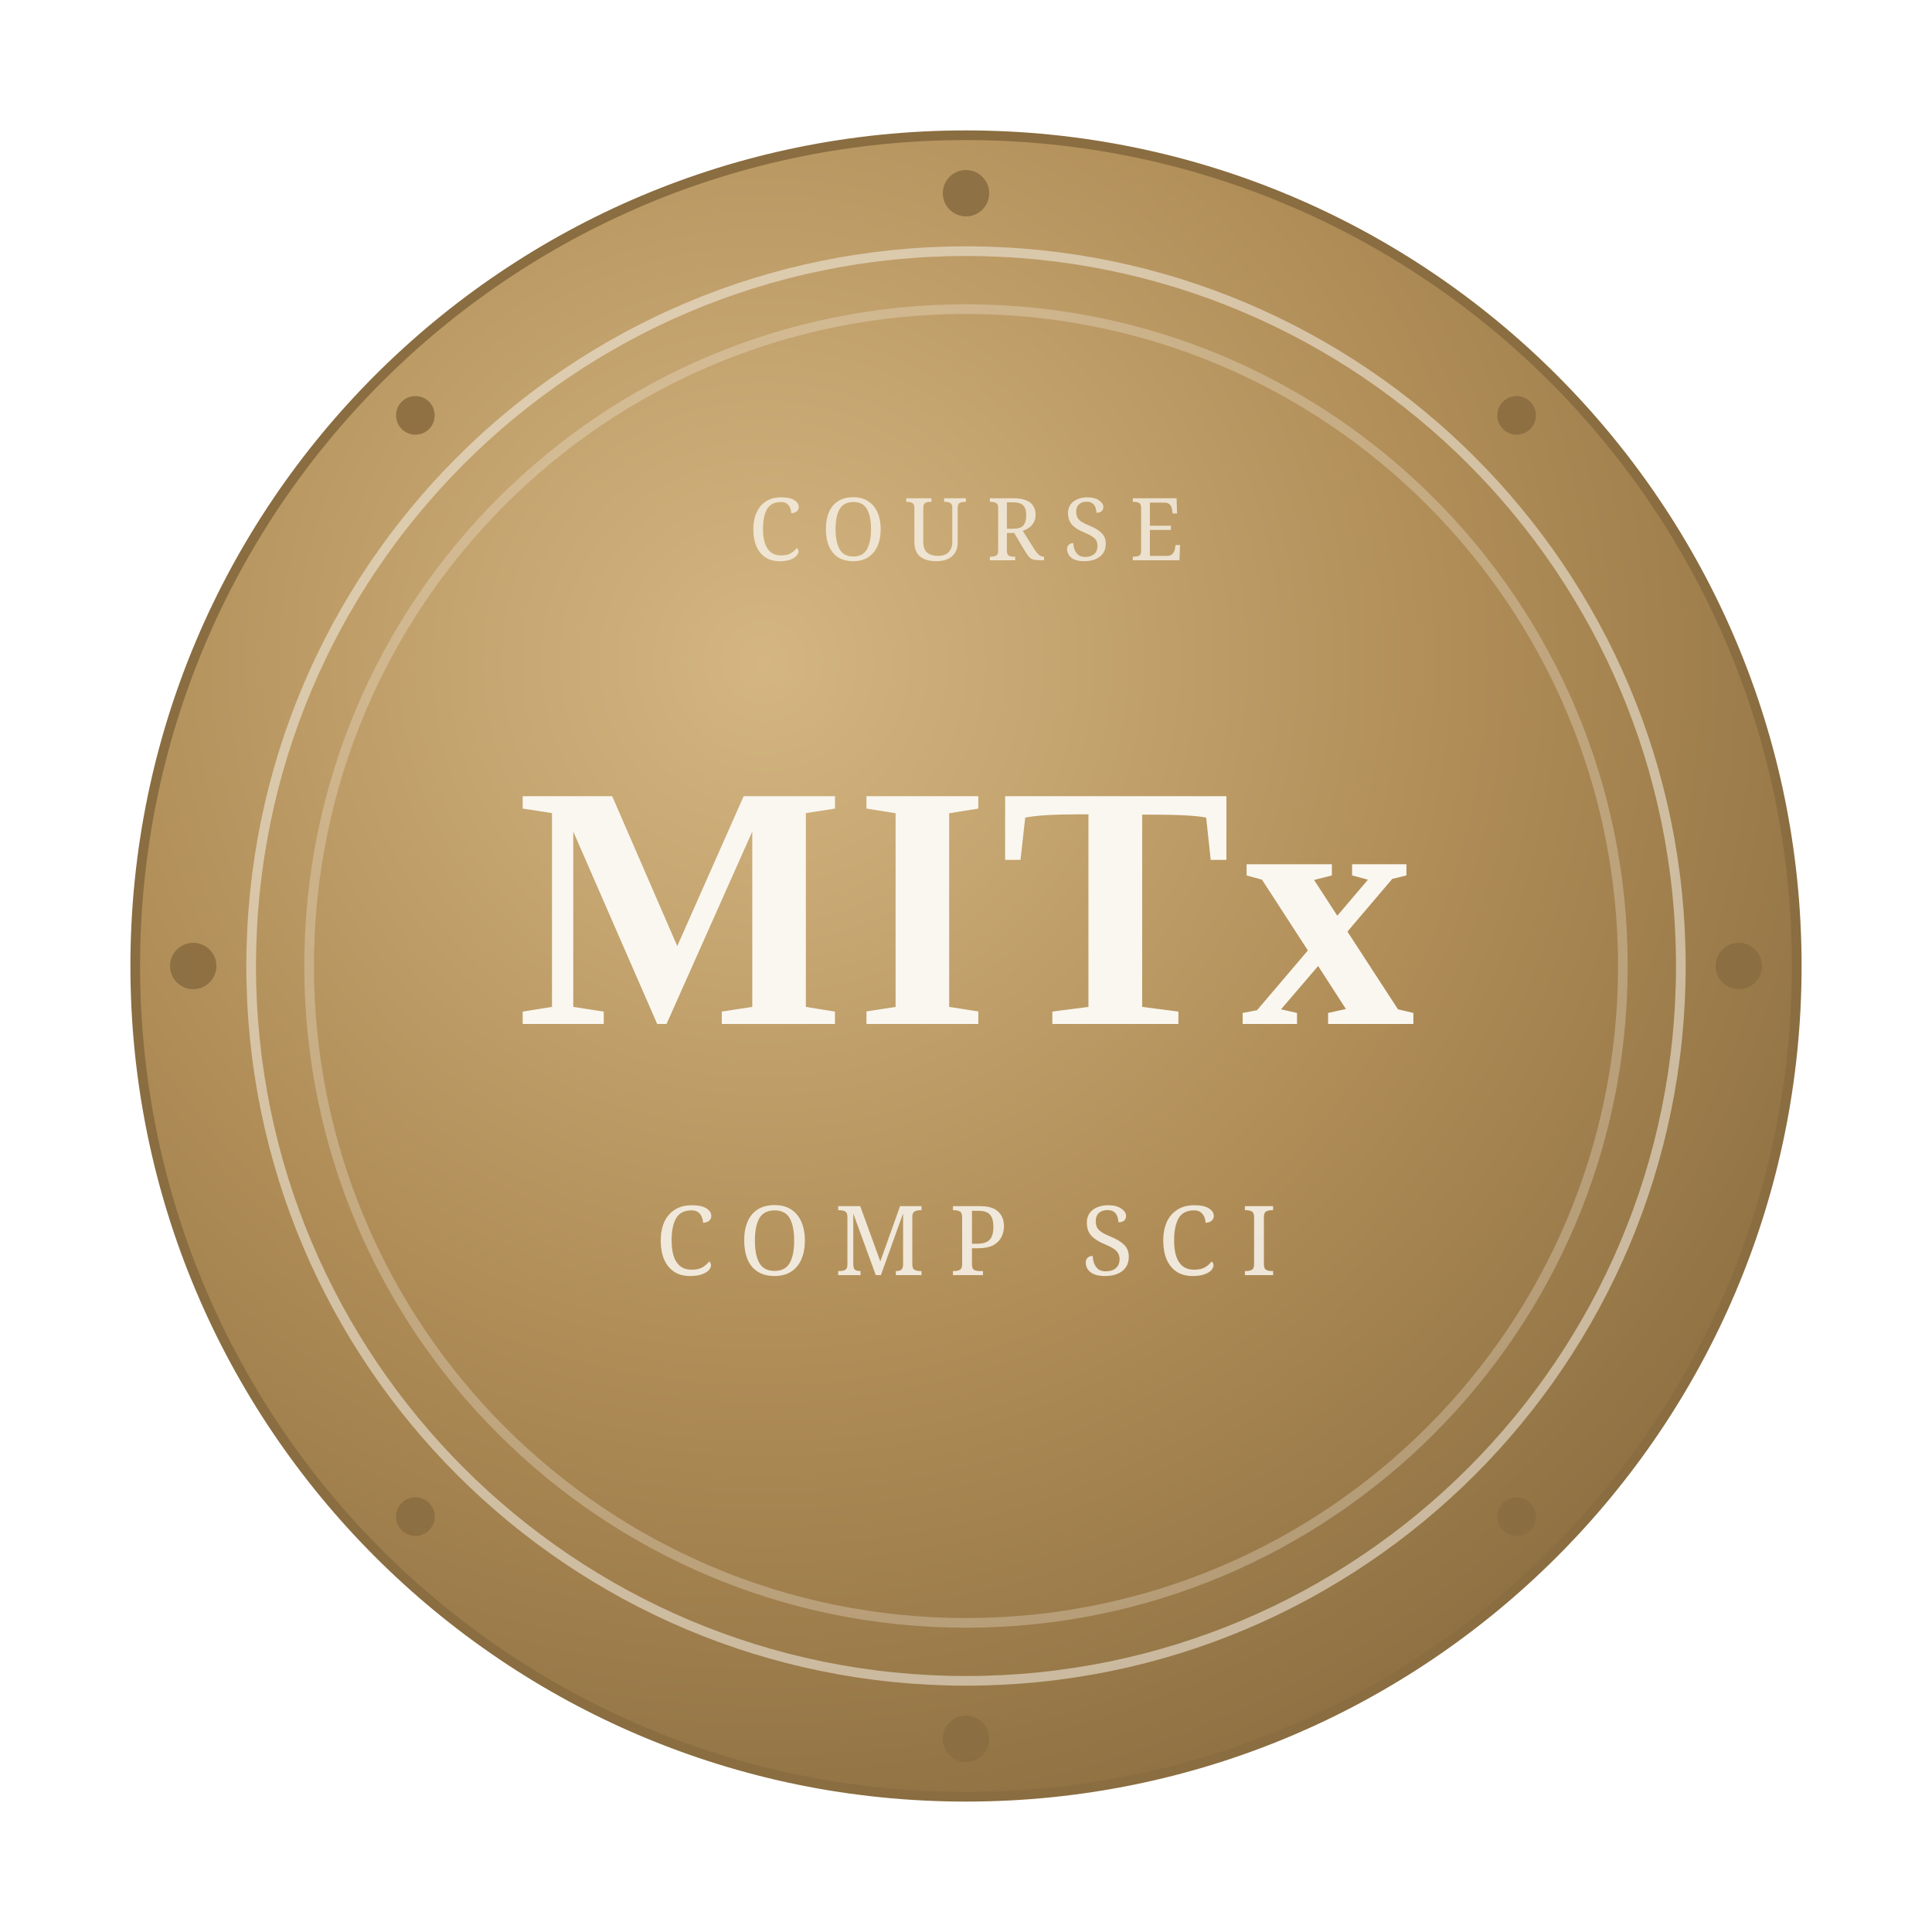
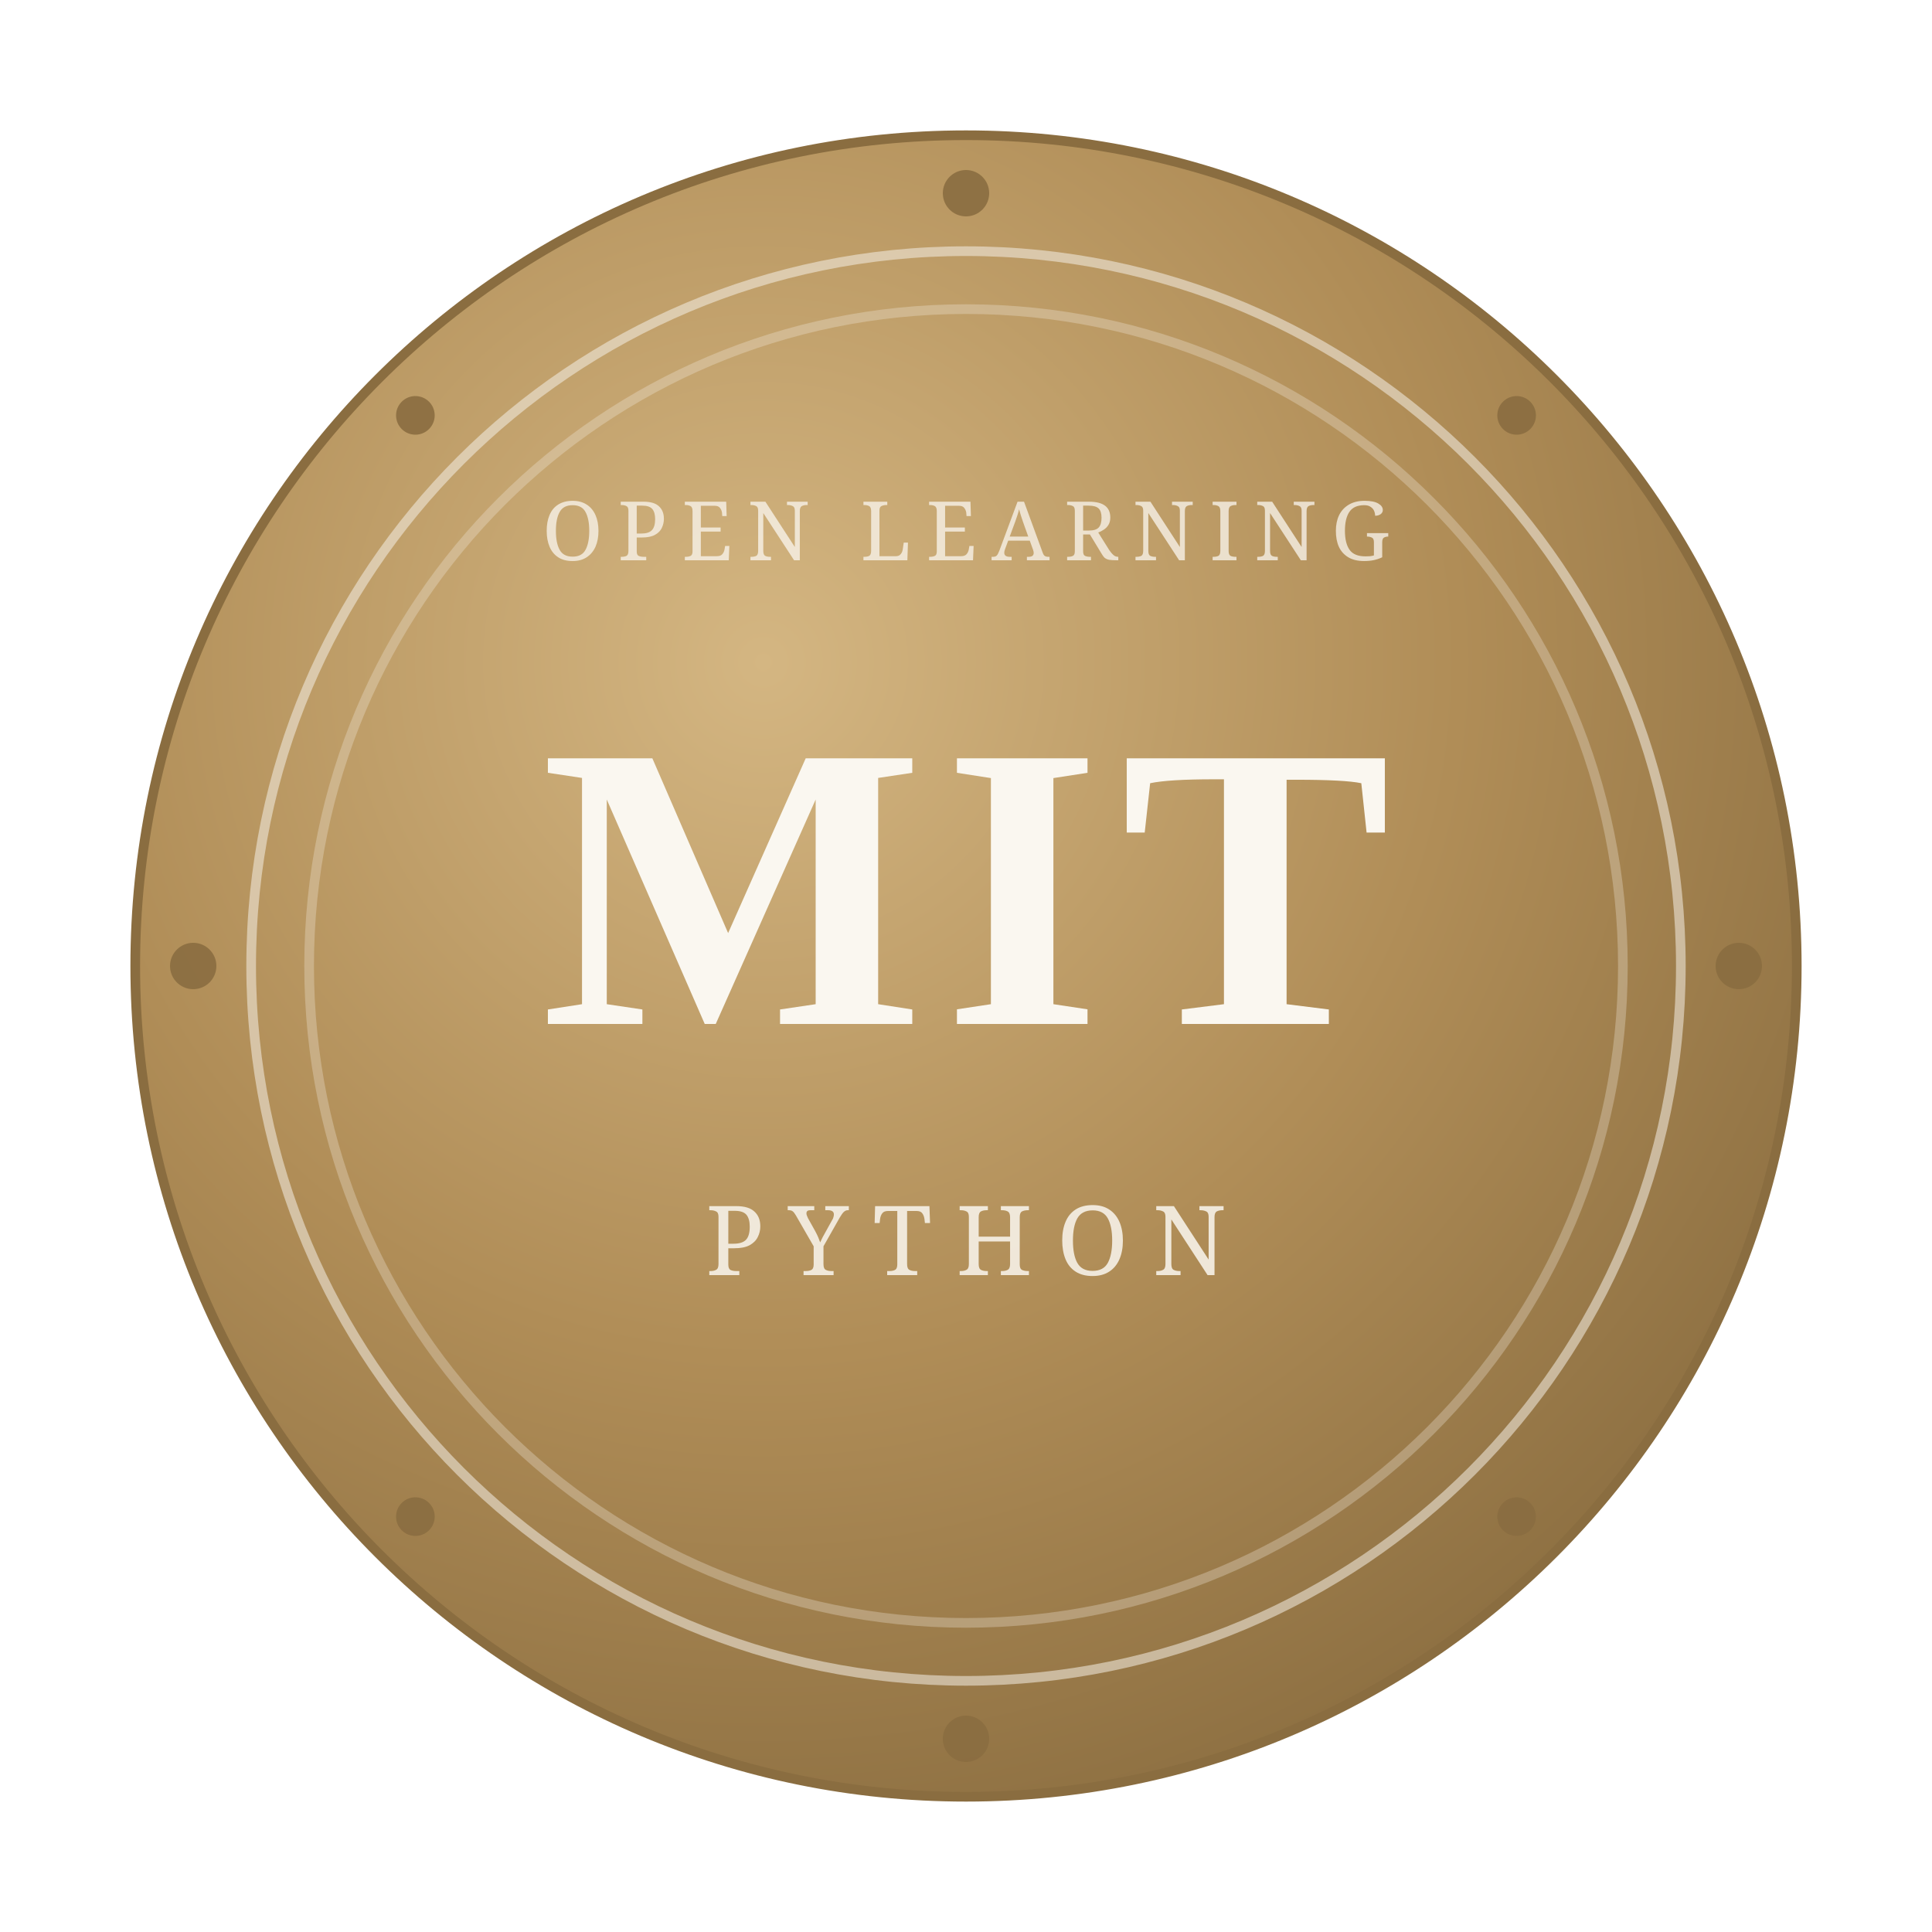
<svg xmlns="http://www.w3.org/2000/svg" viewBox="0 0 200 200" role="img" aria-label="MIT seal">
  <defs>
    <radialGradient id="g-mit" cx="38%" cy="32%" r="75%">
      <stop offset="0%" stop-color="#d4b682" />
      <stop offset="55%" stop-color="#b08d57" />
      <stop offset="100%" stop-color="#8a6d40" />
    </radialGradient>
  </defs>
  <g fill="none" stroke="#8a6d40" stroke-width="1">
    <circle cx="100" cy="100" r="86" fill="url(#g-mit)" />
    <circle cx="100" cy="100" r="74" stroke="#f3eee5" stroke-opacity="0.55" />
    <circle cx="100" cy="100" r="68" stroke="#f3eee5" stroke-opacity="0.3" />
  </g>
  <g fill="#8a6d40" opacity="0.9">
    <circle cx="100" cy="20" r="2.4" />
    <circle cx="180" cy="100" r="2.4" />
    <circle cx="100" cy="180" r="2.4" />
    <circle cx="20" cy="100" r="2.4" />
    <circle cx="43" cy="43" r="2" />
    <circle cx="157" cy="43" r="2" />
    <circle cx="157" cy="157" r="2" />
    <circle cx="43" cy="157" r="2" />
  </g>
-   <text x="100" y="106" text-anchor="middle" font-family="Georgia, 'Times New Roman', serif" font-size="36" font-weight="700" fill="#faf7f0" letter-spacing="1">MITx</text>
-   <text x="100" y="132" text-anchor="middle" font-family="Georgia, serif" font-size="10" fill="#faf7f0" fill-opacity="0.85" letter-spacing="2.5">COMP SCI</text>
-   <text x="100" y="58" text-anchor="middle" font-family="Georgia, serif" font-size="9" fill="#faf7f0" fill-opacity="0.75" letter-spacing="2">COURSE</text>
+   <text x="100" y="106" text-anchor="middle" font-family="Georgia, 'Times New Roman', serif" font-size="42" font-weight="700" fill="#faf7f0" letter-spacing="2">MIT</text>
+   <text x="100" y="132" text-anchor="middle" font-family="Georgia, serif" font-size="10" fill="#faf7f0" fill-opacity="0.85" letter-spacing="2.5">PYTHON</text>
+   <text x="100" y="58" text-anchor="middle" font-family="Georgia, serif" font-size="8.5" fill="#faf7f0" fill-opacity="0.75" letter-spacing="1.5">OPEN LEARNING</text>
</svg>
